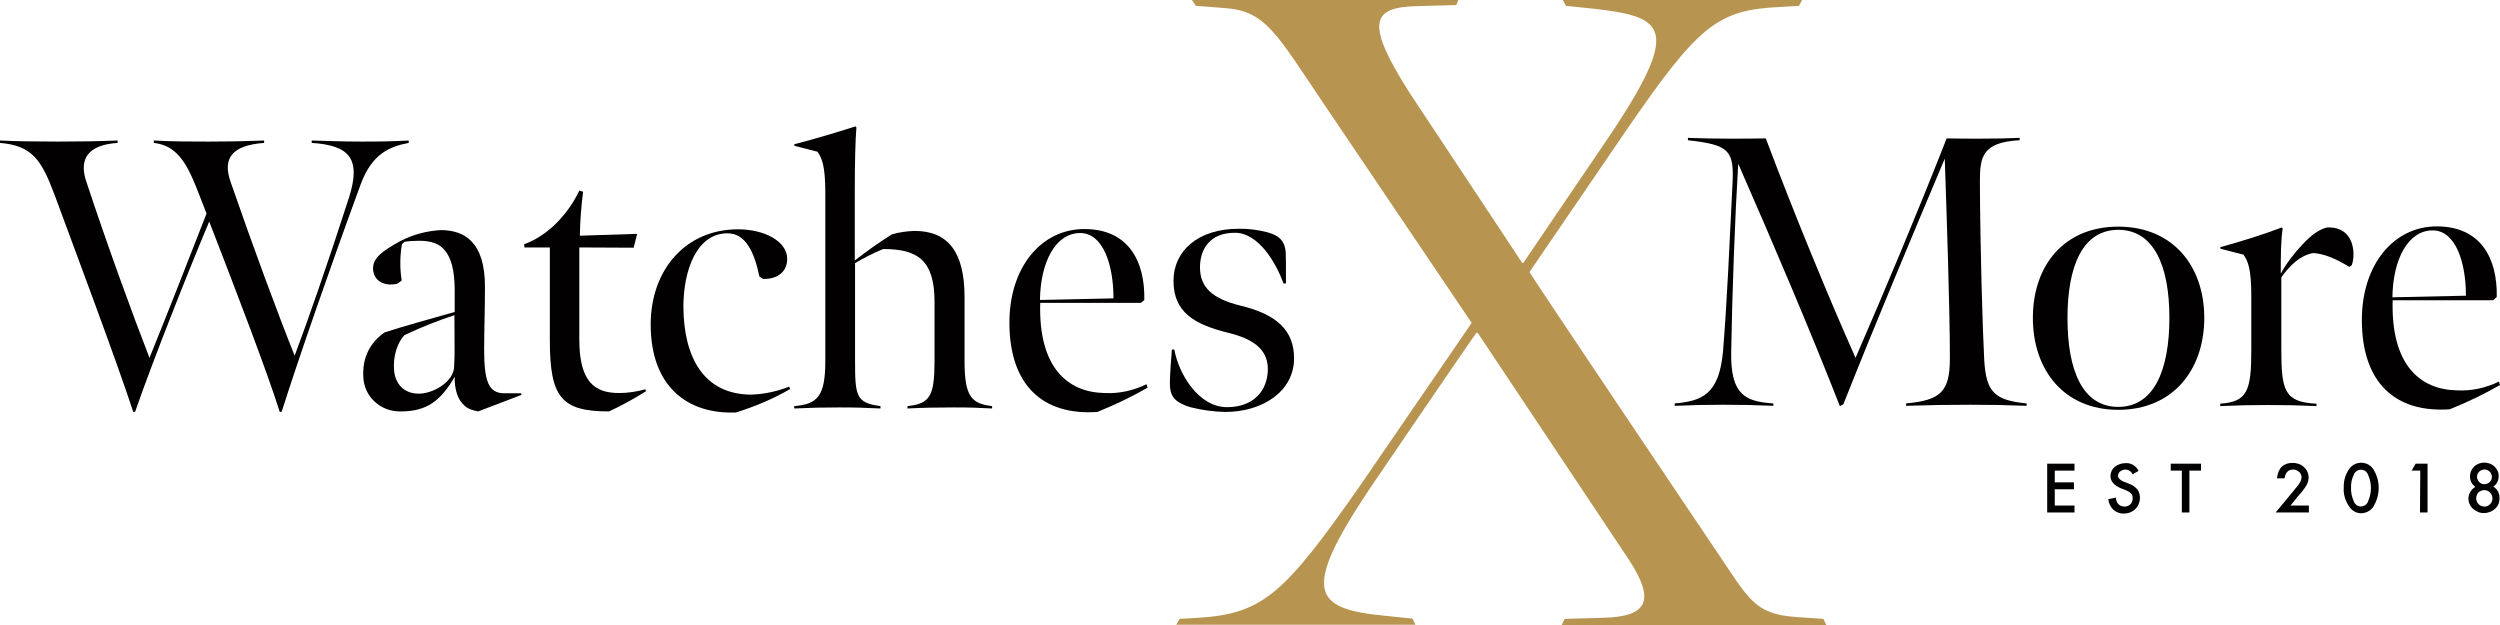
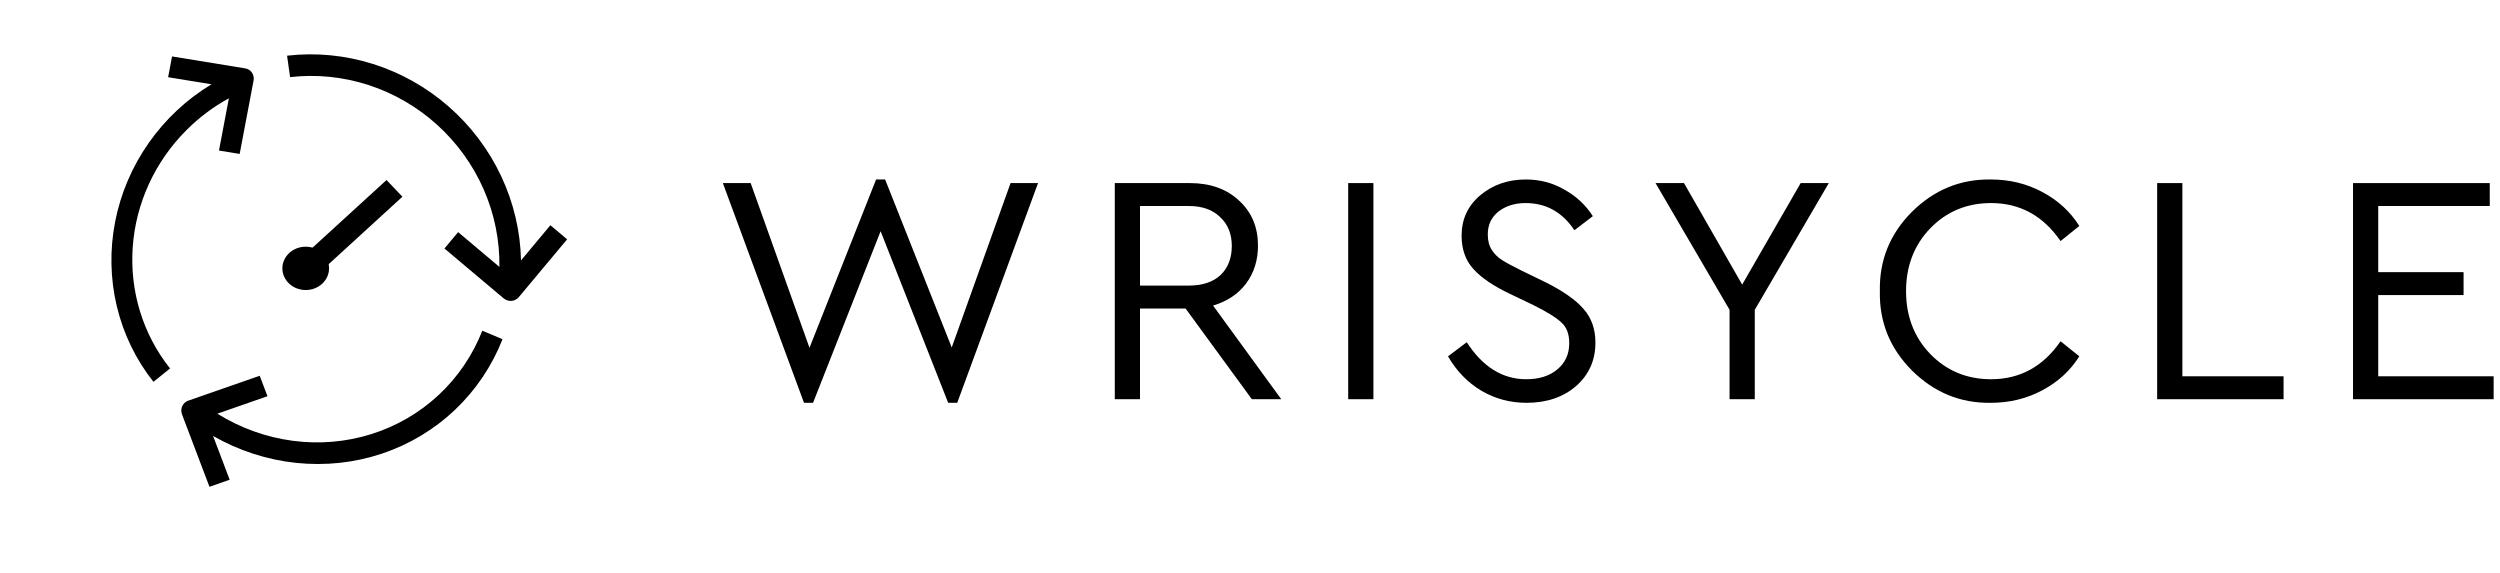
- <svg xmlns="http://www.w3.org/2000/svg" width="264" height="66" viewBox="0 0 264 66" fill="none">
-   <path d="M5.766 20.583C4.368 16.838 3.369 15.374 0 15.092V14.839C1.856 14.923 3.797 14.951 6.109 14.951C8.336 14.951 10.134 14.923 12.418 14.839V15.092C9.42 15.289 8.279 16.669 9.106 19.147C11.333 25.904 14.102 33.479 15.786 37.787C17.756 32.944 19.897 27.453 21.81 22.554C20.183 18.443 19.412 15.458 16.243 15.092V14.839C18.355 14.951 20.24 14.951 22.038 14.951C23.979 14.951 25.663 14.923 27.89 14.839V15.092C24.436 15.346 23.494 16.753 24.35 19.203C26.777 26.214 29.375 33.225 31.116 37.561C32.486 33.901 34.541 28.044 36.854 20.864C38.167 16.725 36.882 15.346 32.914 15.092V14.839C34.484 14.867 35.826 14.951 38.224 14.951C40.394 14.951 41.393 14.923 43.163 14.839V15.092C41.221 15.458 39.28 16.19 38.081 19.485C34.913 28.101 31.544 37.815 29.746 43.474L29.546 43.503C28.119 39.026 25.093 31.142 22.095 23.398C20.125 28.044 16.043 38.322 14.273 43.474L14.073 43.503C12.332 38.153 7.736 25.933 5.766 20.583Z" fill="#020000" />
-   <path d="M38.366 39.786C38.252 37.758 39.08 36.182 40.593 35.112C42.562 34.464 45.331 33.704 48.015 32.944V30.466C47.986 28.523 47.644 27.256 47.016 26.496C46.445 25.735 45.531 25.426 44.304 25.426C43.761 25.426 43.219 25.454 42.705 25.538L42.448 25.792C42.22 27.059 42.22 28.354 42.419 29.621L41.963 29.959C41.734 30.015 41.506 30.044 41.278 30.044C40.079 30.044 39.394 29.311 39.394 28.326C39.394 27.228 40.393 26.496 42.277 25.454C43.59 24.778 45.046 24.384 46.53 24.299C49.014 24.299 51.212 25.51 51.212 30.269C51.212 32.55 51.126 35.14 51.126 36.886C51.126 40.264 51.583 41.532 53.267 41.532H55.037L55.066 41.7L50.498 43.446C49.67 43.277 49.214 43.136 48.643 42.376C48.329 41.926 47.986 41.081 48.015 39.786C46.53 42.348 45.046 43.446 42.334 43.446C40.193 43.503 38.423 41.87 38.366 39.786ZM47.958 38.66C48.043 37.392 47.986 36.013 47.986 33.282C46.188 33.873 44.418 34.577 42.705 35.393C41.963 36.182 41.477 37.618 41.62 39.166C41.791 40.8 42.933 41.672 44.475 41.56C45.931 41.447 47.958 40.236 47.958 38.66Z" fill="#020000" />
-   <path d="M58.063 35.928V26.13H55.38L55.352 25.792C57.892 24.863 59.976 22.638 61.175 20.132L61.575 20.245C61.375 21.794 61.261 23.314 61.232 24.891L67.284 24.694L66.913 26.158L61.175 26.13V35.844C61.175 40.405 62.859 41.503 65.371 41.503C66.314 41.503 67.227 41.363 68.141 41.109L68.226 41.306C66.97 42.095 65.657 42.827 64.315 43.446C59.291 43.446 58.063 41.982 58.063 35.928Z" fill="#020000" />
-   <path d="M79.361 41.672C80.731 41.616 82.073 41.334 83.329 40.828L83.443 41.081C81.644 42.123 79.703 42.939 77.705 43.559C72.567 43.756 68.713 40.8 68.713 34.267C68.713 28.467 72.424 24.215 77.933 24.215C80.731 24.215 83.129 25.482 83.129 27.34C83.129 28.776 81.987 29.509 80.56 29.452L80.189 29.199C79.646 26.552 78.704 24.637 76.82 24.637C73.594 24.637 72.167 28.495 72.167 32.409C72.196 37.674 74.279 41.672 79.361 41.672Z" fill="#020000" />
-   <path d="M90.351 13.346L90.437 13.459C90.323 14.726 90.266 17.429 90.266 19.991V27.509C91.522 26.524 92.835 25.595 94.177 24.75C94.947 24.525 95.746 24.412 96.574 24.384C100.086 24.384 101.856 26.58 101.856 31.367V38.125C101.856 41.898 102.598 42.63 104.767 42.883V43.136C103.083 43.052 102.655 43.024 100.685 43.024C98.801 43.024 97.516 43.052 95.832 43.136V42.883C98.23 42.63 98.687 41.813 98.687 38.04V31.874C98.687 27.397 96.831 26.299 93.263 26.299C92.235 26.721 91.236 27.228 90.294 27.791V38.04C90.294 41.813 90.38 42.545 92.978 42.883V43.136C91.008 43.052 90.58 43.024 88.61 43.024C86.64 43.024 85.898 43.052 83.871 43.136V42.883C86.355 42.686 87.154 41.813 87.154 38.096V20.414C87.154 17.457 86.783 16.669 86.326 16.021L83.9 15.402L83.871 15.233C86.155 14.642 88.21 14.022 90.351 13.346Z" fill="#020000" />
-   <path d="M106.594 34.07C106.594 28.213 109.962 24.187 114.501 24.187C119.154 24.187 120.924 27.566 120.839 31.677L120.467 31.986H109.848C109.648 38.772 112.703 41.419 116.614 41.503C118.155 41.588 119.697 41.25 121.067 40.574L121.181 40.94C119.468 41.926 117.698 42.77 115.871 43.503C110.076 43.897 106.594 40.631 106.594 34.07ZM117.584 31.508C117.584 27.932 116.471 24.609 114.073 24.609C111.475 24.609 109.877 27.65 109.82 31.677L117.584 31.508Z" fill="#020000" />
-   <path d="M125.691 42.996C124.178 42.545 123.636 41.926 123.55 40.856C123.522 40.293 123.55 39.42 123.75 36.914H124.007C124.492 39.561 126.605 42.996 129.574 42.996C132.428 42.996 133.884 41.194 133.884 38.969C133.884 36.829 132.229 35.759 129.688 35.14C126.063 34.239 123.922 32.944 123.922 29.649C123.922 26.496 126.519 24.159 130.773 24.159C131.8 24.131 132.828 24.271 133.827 24.525C135.226 24.891 135.683 25.595 135.768 26.608C135.797 27.059 135.797 27.904 135.797 29.931H135.54C134.769 27.819 132.942 24.581 130.402 24.581C127.718 24.581 126.719 26.355 126.719 28.241C126.719 30.325 128.004 31.536 130.973 32.268C134.855 33.197 136.653 34.915 136.653 37.843C136.653 41.334 133.313 43.503 129.374 43.503C128.146 43.474 126.89 43.306 125.691 42.996Z" fill="#020000" />
-   <path d="M183.556 17.288C183.214 22.976 182.928 30.55 182.814 37.167C182.728 41.729 184.327 42.404 187.267 42.602V42.855C185.212 42.77 184.013 42.742 181.958 42.742C179.902 42.742 179.074 42.77 176.848 42.855V42.602C179.731 42.348 181.558 41.672 181.958 37.026C182.414 31.254 182.614 26.13 182.957 19.316C183.128 15.852 182.557 15.289 178.246 14.811V14.557C180.016 14.614 180.759 14.642 182.528 14.642C184.013 14.642 185.012 14.642 186.468 14.614C189.323 22.216 193.091 31.395 195.945 37.787C198.971 30.832 202.397 22.695 205.566 14.614C206.793 14.642 207.792 14.642 209.105 14.642C210.761 14.642 212.017 14.614 213.273 14.557V14.811C209.334 15.008 209.077 16.584 209.077 19.119C209.105 26.299 209.362 34.689 209.534 38.012C209.733 41.475 210.676 42.264 214.015 42.602V42.855C211.789 42.77 210.304 42.742 208.078 42.742C205.451 42.742 203.996 42.77 201.284 42.855V42.602C204.909 42.264 205.908 41.391 205.908 37.843C205.908 32.634 205.566 22.61 205.366 16.753C202.083 24.553 197.944 34.38 194.661 42.686L194.29 42.883C191.235 35.084 187.324 25.876 183.556 17.288Z" fill="#020000" />
-   <path d="M214.672 33.563C214.672 28.044 217.955 23.933 223.693 23.933C229.431 23.933 232.771 28.073 232.771 33.563C232.771 39.082 229.431 43.277 223.693 43.277C217.955 43.277 214.672 39.082 214.672 33.563ZM229.088 33.563C229.088 28.044 227.432 24.271 223.693 24.271C219.953 24.271 218.326 28.044 218.326 33.591C218.326 39.138 219.924 42.968 223.693 42.968C227.461 42.968 229.088 39.082 229.088 33.563Z" fill="#020000" />
-   <path d="M234.455 26.102C236.51 25.538 238.908 24.806 240.964 24.018L241.049 24.131C240.85 25.482 240.85 27.059 240.85 28.889C241.478 27.763 242.277 26.721 243.162 25.792C244.161 24.722 244.96 24.215 245.731 24.018C247.872 23.933 248.529 25.482 248.529 26.89C248.529 27.256 248.472 27.622 248.357 27.988L248.1 28.185C246.73 27.369 245.531 26.805 244.275 26.721C242.876 26.974 241.849 27.988 240.907 29.283V36.886C240.907 41.278 241.249 42.461 244.618 42.63V42.883C242.648 42.799 241.535 42.77 239.536 42.77C237.538 42.77 236.482 42.799 234.455 42.883V42.63C237.338 42.433 237.738 41.25 237.738 36.942V31.282C237.738 28.326 237.367 27.538 236.91 26.89L234.484 26.27L234.455 26.102Z" fill="#020000" />
-   <path d="M249.412 33.788C249.412 27.932 252.781 23.905 257.32 23.905C261.973 23.905 263.743 27.284 263.657 31.367L263.286 31.705H252.666C252.467 38.491 255.521 41.137 259.432 41.222C260.974 41.306 262.515 40.968 263.885 40.293L263.999 40.659C262.287 41.644 260.517 42.489 258.69 43.221C252.895 43.615 249.412 40.377 249.412 33.788ZM260.403 31.226C260.403 27.65 259.289 24.328 256.891 24.328C254.294 24.328 252.695 27.369 252.638 31.395L260.403 31.226Z" fill="#020000" />
-   <path d="M124.578 65.352L126.519 65.24C133.371 64.817 135.626 62.706 143.533 51.415L155.409 34.098L139.879 11.094C134.741 3.491 133.685 1.154 129.288 0.845L126.291 0.619L125.863 0H154.01L153.781 0.535L149.614 0.648C144.789 0.76 144.161 2.45 148.871 9.827L160.747 27.763H160.861L170.396 13.713C177.561 2.844 175.648 1.774 168.369 0.929L165.371 0.619L165.029 0H190.293L189.979 0.619L188.038 0.732C181.3 1.042 179.359 2.647 171.538 14.05L161.518 28.72C161.403 28.72 181.101 57.975 181.101 57.975C184.64 63.156 185.154 64.846 189.665 65.155L192.548 65.352L192.862 66H164.915L165.229 65.352L169.282 65.24C174.107 65.127 174.735 63.325 172.08 59.214L156.037 35.14H155.922C155.922 35.027 144.561 51.724 144.561 51.724C137.396 62.48 138.68 64.282 146.159 65.014L149.157 65.324L149.471 65.972H124.207L124.578 65.352Z" fill="#B89451" />
-   <path d="M219.067 49.697H216.983V50.936H219.01V51.668H216.983V53.386H219.067V54.118H216.184V48.965H219.067V49.697Z" fill="#020000" />
-   <path d="M225.834 49.725L225.206 50.091C225.12 49.922 225.006 49.782 224.863 49.697C224.549 49.528 224.178 49.556 223.893 49.782C223.75 49.894 223.664 50.063 223.664 50.232C223.664 50.486 223.864 50.683 224.235 50.852L224.749 51.049C225.12 51.161 225.434 51.386 225.691 51.668C225.891 51.922 225.977 52.231 225.977 52.569C225.977 53.02 225.805 53.442 225.491 53.752C225.177 54.061 224.749 54.23 224.292 54.23C223.893 54.258 223.465 54.09 223.179 53.836C222.865 53.526 222.665 53.132 222.637 52.71L223.436 52.541C223.436 52.766 223.522 52.992 223.636 53.16C223.807 53.386 224.064 53.498 224.35 53.498C224.578 53.498 224.806 53.414 224.978 53.245C225.206 52.992 225.263 52.654 225.177 52.344C225.149 52.259 225.092 52.175 225.035 52.119C224.978 52.034 224.892 51.978 224.806 51.922C224.692 51.865 224.578 51.809 224.464 51.753L223.95 51.556C223.236 51.246 222.865 50.823 222.865 50.26C222.865 49.894 223.036 49.528 223.322 49.303C223.636 49.05 224.036 48.909 224.435 48.909C225.006 48.852 225.577 49.19 225.834 49.725Z" fill="#020000" />
-   <path d="M231.2 49.697V54.118H230.401V49.697H229.23V48.965H232.428V49.697H231.2Z" fill="#020000" />
-   <path d="M241.877 53.386H243.818V54.118H240.307L242.105 51.95C242.276 51.724 242.419 51.556 242.562 51.386C242.676 51.274 242.762 51.133 242.847 50.992C242.961 50.823 243.019 50.626 243.047 50.429C243.047 50.204 242.961 49.979 242.79 49.838C242.619 49.669 242.391 49.584 242.162 49.584C241.648 49.584 241.334 49.894 241.249 50.514H240.449C240.564 49.416 241.134 48.881 242.105 48.881C242.533 48.881 242.99 49.021 243.304 49.331C243.618 49.613 243.789 50.007 243.789 50.429C243.789 50.711 243.704 50.992 243.561 51.246C243.447 51.415 243.361 51.584 243.218 51.753C243.076 51.95 242.876 52.175 242.647 52.428L241.877 53.386Z" fill="#020000" />
-   <path d="M247.501 51.499C247.472 50.795 247.672 50.091 248.072 49.528C248.529 48.852 249.471 48.655 250.184 49.106C250.355 49.218 250.498 49.359 250.612 49.528C251.383 50.739 251.383 52.288 250.612 53.526C250.327 53.949 249.87 54.174 249.356 54.202C248.843 54.202 248.386 53.949 248.1 53.526C247.672 52.935 247.444 52.203 247.501 51.499ZM248.272 51.499C248.243 51.978 248.357 52.485 248.557 52.935C248.7 53.358 249.157 53.583 249.556 53.442C249.813 53.358 250.013 53.16 250.07 52.935C250.47 52.034 250.47 51.02 250.07 50.148C249.927 49.725 249.499 49.5 249.071 49.641C248.814 49.725 248.614 49.922 248.557 50.148C248.357 50.542 248.243 51.02 248.272 51.499Z" fill="#020000" />
-   <path d="M255.58 49.697H254.666L255.094 48.965H256.35V54.118H255.551L255.58 49.697Z" fill="#020000" />
-   <path d="M261.402 51.415C261.031 51.161 260.831 50.767 260.831 50.317C260.831 49.922 260.974 49.556 261.26 49.275C261.545 48.993 261.945 48.852 262.344 48.852C262.744 48.852 263.144 48.993 263.429 49.275C263.715 49.556 263.886 49.922 263.857 50.317C263.857 50.739 263.658 51.161 263.286 51.386C263.486 51.499 263.658 51.668 263.772 51.865C263.886 52.09 263.972 52.344 263.943 52.597C263.972 53.02 263.8 53.442 263.486 53.724C263.172 54.005 262.773 54.174 262.344 54.174C261.916 54.202 261.488 54.033 261.145 53.724C260.831 53.442 260.66 53.048 260.66 52.625C260.689 52.147 260.946 51.668 261.402 51.415ZM261.488 52.625C261.488 52.851 261.574 53.076 261.745 53.245C262.088 53.583 262.63 53.583 262.944 53.245C263.115 53.076 263.201 52.879 263.201 52.625C263.201 52.147 262.83 51.781 262.373 51.753C262.145 51.753 261.888 51.837 261.716 52.006C261.574 52.175 261.488 52.4 261.488 52.625ZM261.574 50.345C261.574 50.767 261.916 51.133 262.344 51.133C262.773 51.133 263.144 50.795 263.144 50.373C263.144 50.176 263.058 49.95 262.915 49.81C262.601 49.5 262.116 49.5 261.802 49.81C261.659 49.95 261.574 50.12 261.574 50.345Z" fill="#020000" />
+ <svg xmlns="http://www.w3.org/2000/svg" width="236" height="54" viewBox="0 0 236 54" fill="none">
+   <path d="M95.397 17.283H97.991L90.362 38.026H89.508L83.13 21.827L76.752 38.026H75.898L68.238 17.283H70.863L76.416 32.832L82.703 16.943H83.557L89.843 32.801L95.397 17.283Z" fill="black" />
+   <path d="M120.951 37.685H118.174L111.919 29.123H107.616V37.685H105.236V17.283H112.315C114.248 17.283 115.804 17.84 116.984 18.953C118.164 20.045 118.754 21.456 118.754 23.188C118.754 24.568 118.378 25.764 117.625 26.773C116.872 27.763 115.835 28.453 114.512 28.845L120.951 37.685ZM107.616 19.447V26.959H112.224C113.505 26.959 114.502 26.629 115.214 25.97C115.926 25.29 116.282 24.372 116.282 23.218C116.282 22.085 115.916 21.178 115.184 20.498C114.472 19.797 113.485 19.447 112.224 19.447H107.616Z" fill="black" />
+   <path d="M127.27 37.685V17.283H129.65V37.685H127.27Z" fill="black" />
+   <path d="M136.693 33.636L138.463 32.307C139.968 34.636 141.84 35.8 144.078 35.8C145.298 35.8 146.275 35.491 147.007 34.873C147.76 34.254 148.136 33.43 148.136 32.4C148.136 31.534 147.892 30.885 147.404 30.452C146.936 29.999 146.061 29.453 144.78 28.814L142.521 27.732C140.996 27.01 139.856 26.238 139.104 25.413C138.351 24.589 137.975 23.538 137.975 22.26C137.975 20.694 138.565 19.416 139.744 18.427C140.924 17.438 142.359 16.943 144.047 16.943C145.369 16.943 146.58 17.263 147.679 17.901C148.797 18.52 149.693 19.354 150.364 20.405L148.624 21.735C147.485 20.024 145.949 19.169 144.017 19.169C142.999 19.169 142.145 19.437 141.453 19.973C140.782 20.508 140.446 21.23 140.446 22.137C140.446 22.734 140.579 23.229 140.843 23.62C141.087 23.991 141.402 24.3 141.789 24.548C142.176 24.795 142.806 25.135 143.681 25.568L145.909 26.65C147.556 27.474 148.747 28.309 149.479 29.154C150.232 29.999 150.608 31.06 150.608 32.338C150.608 34.007 149.998 35.377 148.777 36.449C147.556 37.5 146 38.026 144.108 38.026C142.562 38.026 141.138 37.644 139.836 36.882C138.534 36.099 137.486 35.017 136.693 33.636Z" fill="black" />
+   <path d="M172.639 17.283L165.651 29.246V37.685H163.271V29.246L156.283 17.283H158.968L164.461 26.866L169.984 17.283H172.639Z" fill="black" />
+   <path d="M177.459 27.484C177.398 24.579 178.405 22.085 180.48 20.003C182.575 17.922 185.057 16.902 187.926 16.943C189.696 16.943 191.313 17.335 192.778 18.118C194.263 18.901 195.433 19.973 196.287 21.333L194.517 22.755C192.869 20.364 190.682 19.169 187.956 19.169C185.678 19.169 183.765 19.962 182.219 21.549C180.694 23.136 179.931 25.114 179.931 27.484C179.931 29.854 180.694 31.833 182.219 33.42C183.765 35.006 185.678 35.8 187.956 35.8C190.682 35.8 192.869 34.605 194.517 32.214L196.287 33.636C195.433 34.996 194.263 36.068 192.778 36.851C191.313 37.634 189.696 38.026 187.926 38.026C185.057 38.067 182.575 37.047 180.48 34.965C178.405 32.884 177.398 30.39 177.459 27.484Z" fill="black" />
+   <path d="M203.636 37.685V17.283H206.017V35.522H215.568V37.685H203.636Z" fill="black" />
+   <path d="M222.125 37.685V17.283H235.033V19.447H224.505V25.691H232.561V27.855H224.505V35.522H235.399V37.685H222.125Z" fill="black" />
+   <path d="M47.144 25.196L43.247 21.913L41.956 23.458L47.538 28.16C47.642 28.247 47.761 28.313 47.889 28.355C48.017 28.397 48.152 28.413 48.285 28.404C48.419 28.394 48.548 28.358 48.666 28.297C48.784 28.237 48.888 28.154 48.973 28.052L53.536 22.591L51.957 21.262L49.184 24.581C49.126 21.843 48.488 19.133 47.312 16.631C46.136 14.129 44.449 11.89 42.362 10.064C40.276 8.238 37.836 6.865 35.205 6.037C32.574 5.208 29.811 4.942 27.099 5.256L27.384 7.281C29.863 6.994 32.388 7.248 34.786 8.027C37.185 8.806 39.399 10.09 41.277 11.793C43.155 13.495 44.651 15.575 45.664 17.889C46.677 20.203 47.182 22.695 47.144 25.196Z" fill="black" />
+   <path d="M17.61 12.275C18.793 11.09 20.14 10.08 21.606 9.278L20.672 14.212L22.625 14.531L23.939 7.595C23.963 7.466 23.962 7.335 23.936 7.208C23.909 7.081 23.858 6.961 23.784 6.855C23.711 6.749 23.617 6.659 23.507 6.59C23.398 6.522 23.276 6.476 23.148 6.455L16.242 5.327L15.871 7.289L19.962 7.957C17.625 9.37 15.605 11.258 14.037 13.495C12.469 15.732 11.389 18.266 10.87 20.927C10.351 23.587 10.405 26.313 11.029 28.921C11.653 31.528 12.831 33.957 14.485 36.044L16.053 34.781C13.496 31.572 12.24 27.499 12.528 23.345C12.815 19.192 14.625 15.249 17.61 12.275Z" fill="black" />
+   <path d="M45.531 31.218C44.622 33.534 43.213 35.607 41.402 37.293C39.591 38.98 37.42 40.239 35.041 40.984C32.662 41.729 30.13 41.943 27.623 41.609C25.115 41.275 22.691 40.403 20.517 39.052L25.249 37.403L24.517 35.471L17.778 37.819L17.766 37.824C17.514 37.913 17.311 38.099 17.202 38.343C17.093 38.586 17.086 38.865 17.183 39.121L19.773 45.952L21.681 45.287L20.114 41.154C22.541 42.542 25.217 43.409 27.965 43.697C30.713 43.984 33.471 43.687 36.055 42.823C38.639 41.959 40.99 40.549 42.952 38.687C44.915 36.824 46.444 34.552 47.438 32.02L45.531 31.218Z" fill="black" />
+   <path d="M31.064 25.333C31.064 26.463 30.077 27.379 28.86 27.379C27.643 27.379 26.656 26.463 26.656 25.333C26.656 24.203 27.643 23.288 28.86 23.288C30.077 23.288 31.064 24.203 31.064 25.333Z" fill="black" />
+   <path fill-rule="evenodd" clip-rule="evenodd" d="M37.989 18.57L29.733 26.12L28.23 24.543L36.487 16.994L37.989 18.57Z" fill="black" />
</svg>
